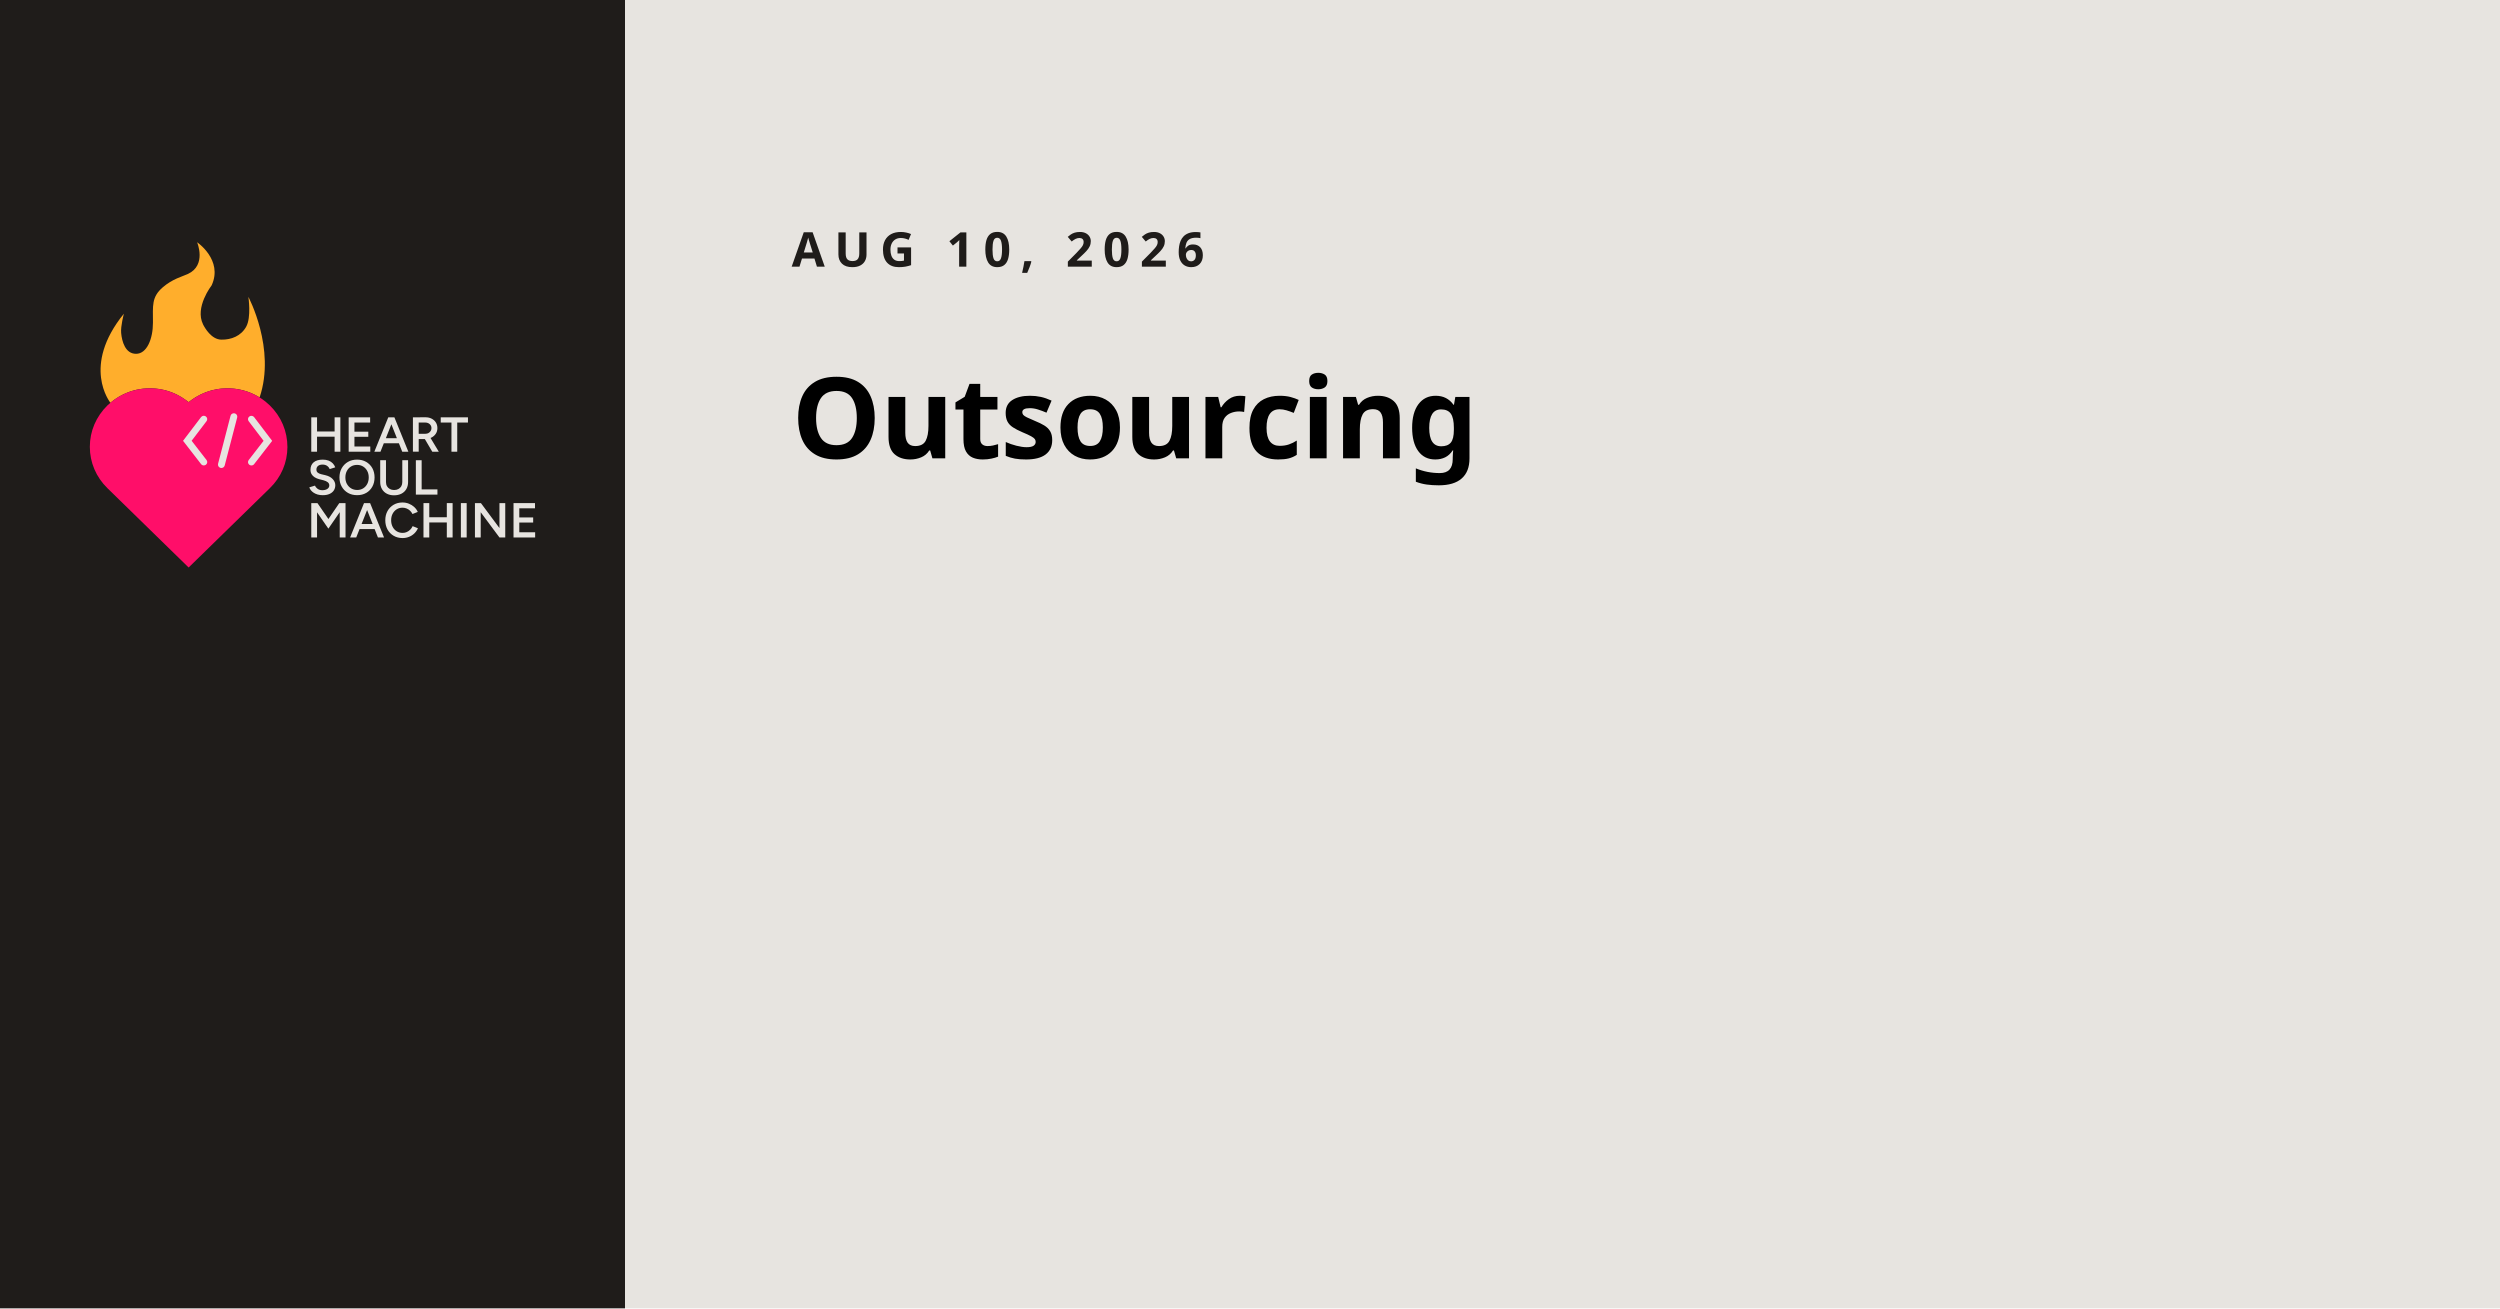
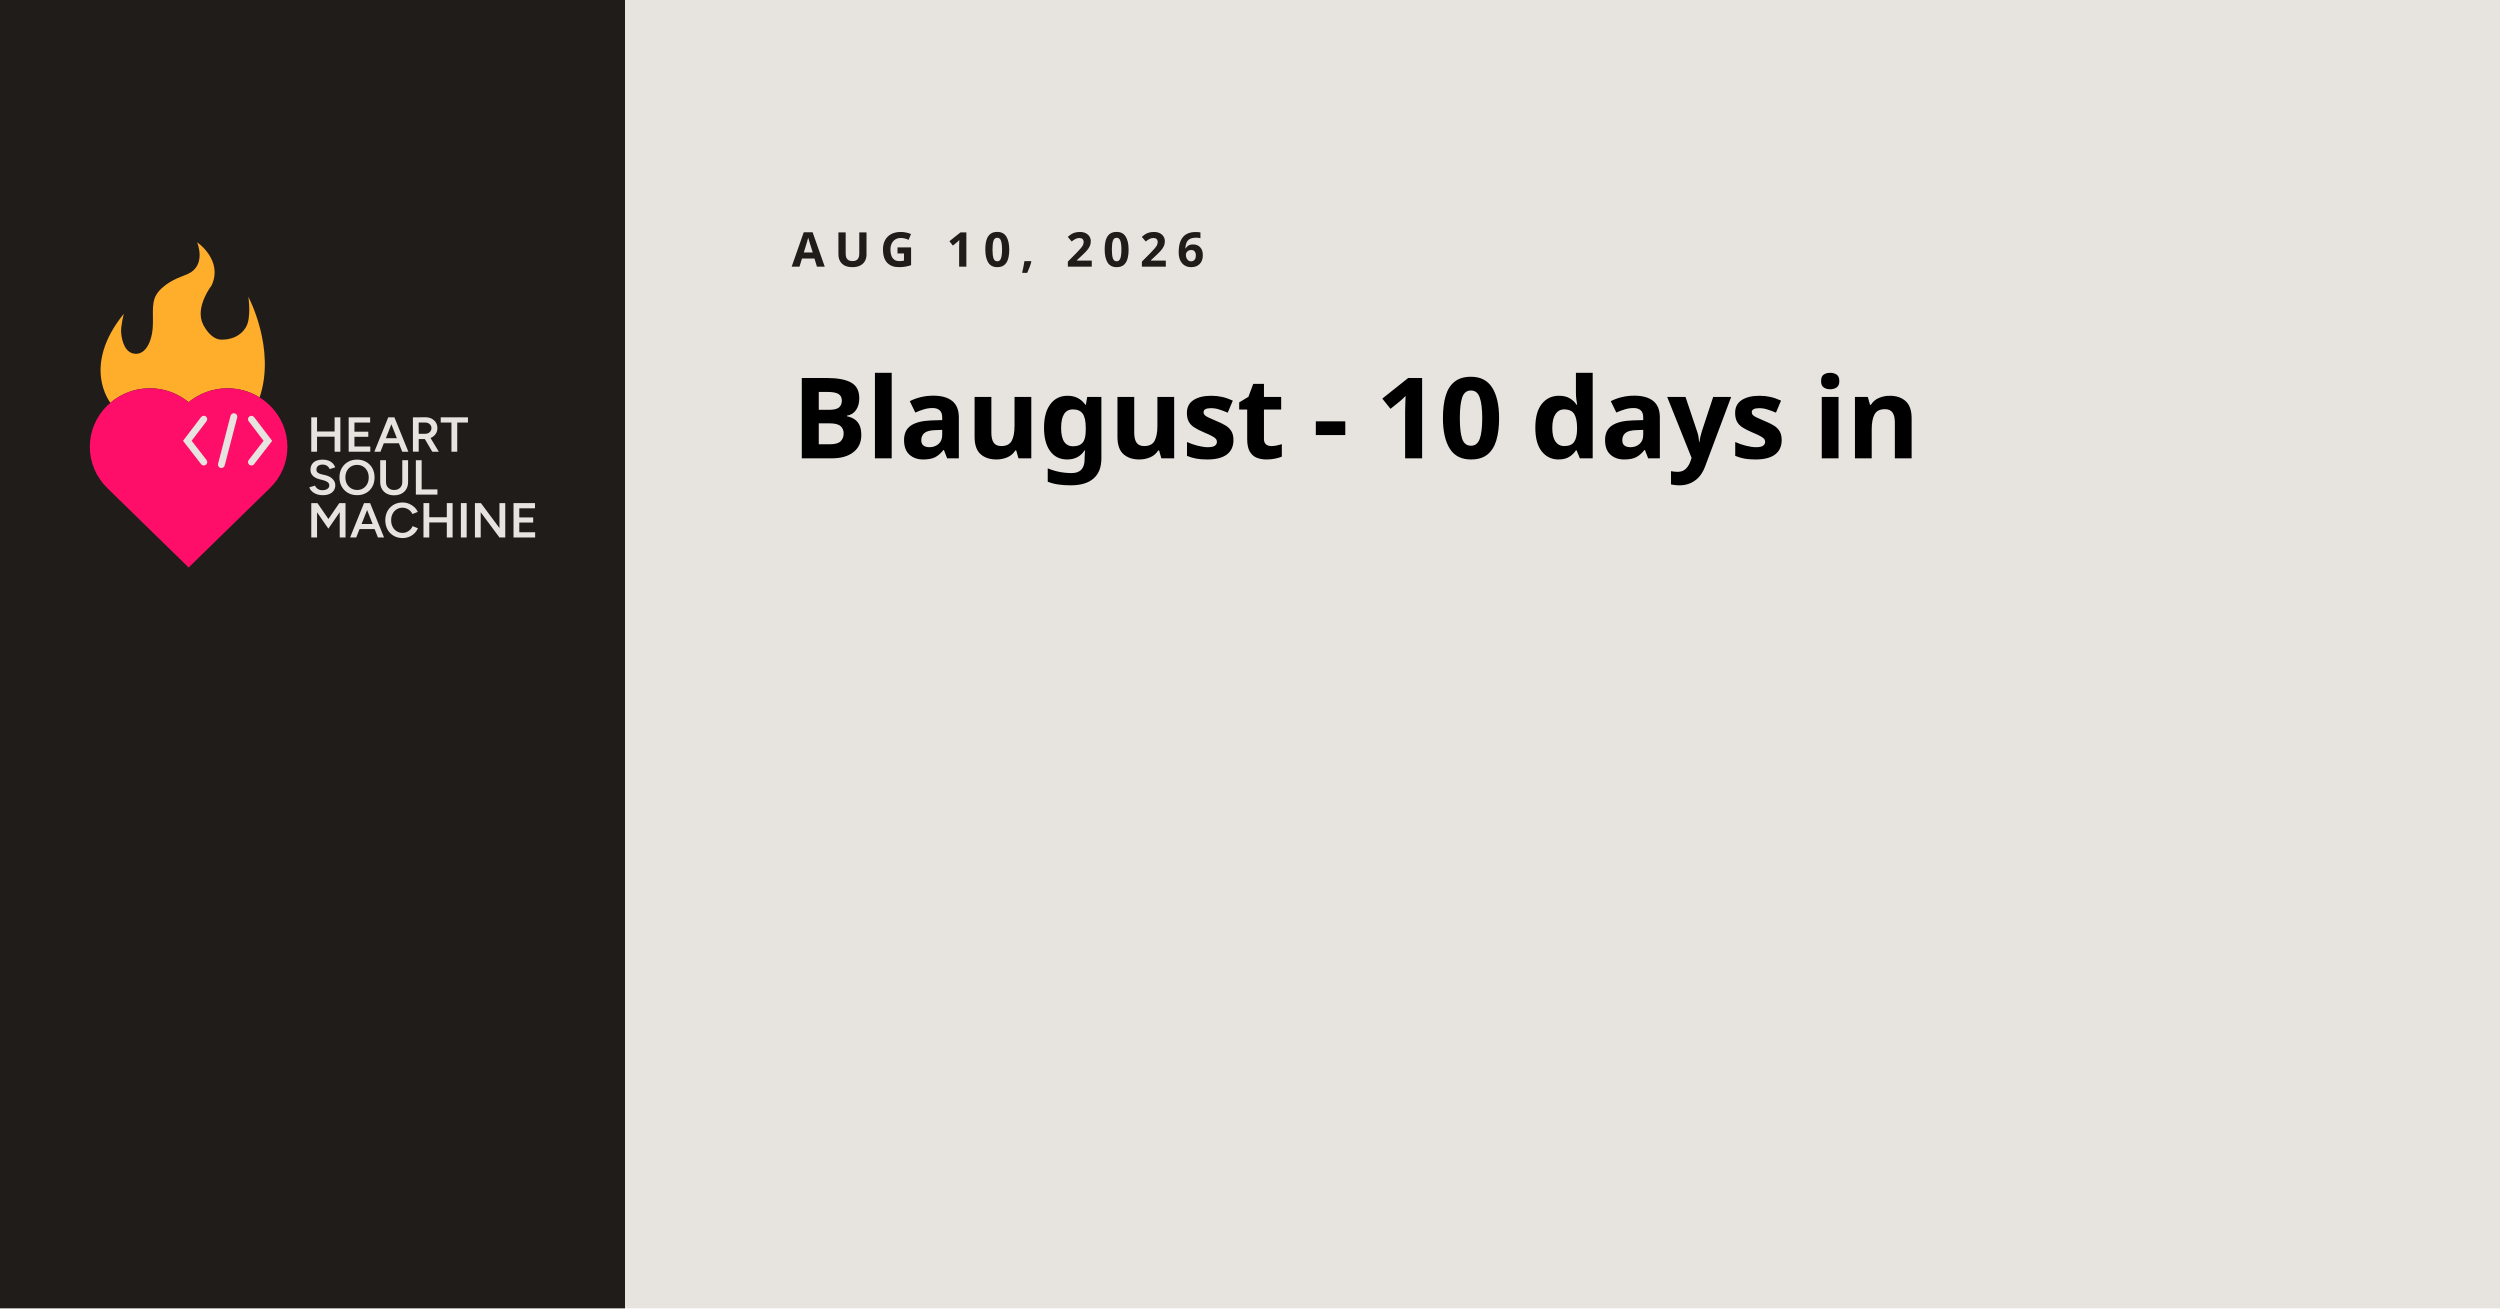
<svg xmlns="http://www.w3.org/2000/svg" id="Preview" data-name="Layer 1" viewBox="0 0 1200 628">
  <defs>
    <style>

      .date {
        font-family: Figtree;
        font-size: 23.02px;
        font-variation-settings: 'wght' 300;
        font-weight: 700;
        letter-spacing: .2em;
        text-transform: uppercase;
      }

      .date, .grey {
-           fill: #1f1c1a;
+         fill: #1f1c1a;
      }

      .description {
        font-family: Figtree-Bold, Figtree;
        font-variation-settings: 'wght' 700;
        font-weight: 700;
        letter-spacing: -.01em;
        font-size: 54px;
      }

      .grey, .cls-7, .paper, .cls-9 {
        stroke-width: 0px;
      }

      .cls-7 {
        fill: #ffae2c;
      }

      .paper {
        fill: #e7e4e0;
      }

      .cls-9 {
        fill: #ff0e69;
      }
    </style>
  </defs>
  <rect class="paper" width="1200" height="628" />
  <rect class="grey" width="300" height="628" />
  <text class="date" transform="translate(380 128)">
    <tspan x="0" y="0">AUG 10, 2026</tspan>
  </text>
  <text class="description" transform="translate(380 220)">
-     <tspan x="0" y="0">Outsourcing</tspan>
+     <tspan x="0" y="0">Blaugust - 10 days in</tspan>
  </text>
  <g>
    <g>
      <path class="cls-7" d="M53,193.33h0c.62-.54,1.27-1.04,1.93-1.51.03-.02.05-.04.08-.06.65-.46,1.31-.89,1.99-1.29.04-.02.07-.04.11-.07.68-.4,1.37-.77,2.07-1.11.03-.01.06-.03.09-.04.72-.34,1.44-.66,2.18-.94,0,0,0,0,0,0,7.56-2.88,16.12-2.53,23.47,1.11,0,0,.01,0,.02.01.73.36,1.44.75,2.14,1.18.01,0,.02.01.03.02.7.43,1.39.89,2.06,1.38h0s1.38,1.02,1.38,1.02c1.04-.86,2.14-1.61,3.26-2.3.05-.03.11-.07.16-.1,3.08-1.87,6.42-3.13,9.86-3.76.06-.01.13-.02.19-.04.66-.12,1.32-.21,1.98-.28.05,0,.1,0,.15-.01,2.77-.28,5.56-.18,8.3.32.04,0,.09.01.13.02.65.12,1.3.27,1.95.43.07.02.14.04.21.06,2.72.72,5.35,1.84,7.79,3.35h.1c7.88-23.41-5.41-48.23-5.41-48.23,0,0,1.47,9.77-1.03,14.29-2.49,4.52-7.2,6.34-11.98,6.25-4.78-.09-7.94-5.7-8.74-7.32-4.09-8.22,4.07-18.65,4.13-18.77,5.56-12.17-6.99-20.66-6.99-20.66,0,0,4.68,10.97-4.39,15.21-2.72,1.27-7.33,2.32-12.07,6.4-5.51,4.74-4.73,8.88-4.73,16.9,0,8.02-2.97,15.04-8.12,15.04-5.16,0-6.78-5.9-7.15-10.04-.29-3.26,1.31-9.21,1.31-9.21-20.49,25.26-6.58,42.51-6.48,42.75h.01Z" />
      <path class="cls-9" d="M129.49,194.58c-10.63-10.36-27.56-10.96-38.95-1.53-11.39-9.43-28.31-8.83-38.95,1.53-5.46,5.33-8.47,12.39-8.47,19.89s3.01,14.57,8.47,19.89c3.04,2.99,37.83,36.94,38.18,37.28l.78.76.77-.76c2.41-2.38,22.96-22.44,32.84-32.08,3.16-3.09,5.25-5.12,5.32-5.19,5.45-5.26,8.46-12.28,8.48-19.78.02-7.56-2.99-14.66-8.47-20.01Z" />
      <path class="paper" d="M99.14,220.81c.55.71.41,1.73-.31,2.27-.3.22-.65.33-1,.33-.5,0-.99-.22-1.31-.64l-8.66-11.18,8.65-11.37c.55-.72,1.58-.86,2.3-.33.73.54.88,1.55.33,2.27l-7.16,9.41,7.15,9.23Z" />
      <path class="paper" d="M113.85,200.38l-5.99,23.04c-.19.73-.86,1.22-1.59,1.22-.13,0-.27-.02-.41-.05-.88-.22-1.41-1.11-1.19-1.97l5.99-23.04c.22-.87,1.12-1.39,2-1.17.88.22,1.41,1.11,1.19,1.97Z" />
      <path class="paper" d="M121.99,222.78c-.32.42-.81.64-1.31.64-.35,0-.7-.11-1-.33-.72-.54-.86-1.56-.31-2.27l7.15-9.23-7.16-9.41c-.55-.72-.4-1.73.33-2.27.73-.54,1.76-.39,2.3.33l8.65,11.37-8.66,11.18Z" />
    </g>
    <g>
      <polygon class="paper" points="152.18 209.61 160.61 209.61 160.61 216.82 163.38 216.82 163.38 200.32 160.61 200.32 160.61 207.11 152.18 207.11 152.18 200.32 149.41 200.32 149.41 216.82 152.18 216.82 152.18 209.61" />
      <polygon class="paper" points="170.13 216.82 177.74 216.82 177.74 214.32 170.13 214.32 170.13 209.66 176.78 209.66 176.78 207.21 170.13 207.21 170.13 202.82 177.67 202.82 177.67 200.32 170.13 200.32 169.56 200.32 167.36 200.32 167.36 216.82 169.56 216.82 170.13 216.82" />
      <path class="paper" d="M184.25,212.77h7.22l1.6,4.05h2.94l-6.7-16.5h-2.94l-6.68,16.5h2.94l1.6-4.05ZM187.86,203.65l2.65,6.69h-5.3l2.65-6.69Z" />
      <path class="paper" d="M200.98,210.74h2.94l3.57,6.08h3.13l-3.97-6.6c.13-.05.26-.1.38-.16.91-.45,1.62-1.06,2.14-1.85.52-.78.78-1.69.78-2.71s-.25-1.93-.74-2.71c-.49-.79-1.18-1.4-2.06-1.85-.88-.45-1.89-.66-3.04-.65l-3.4.02h-2.51v16.5h2.78v-6.08ZM206.24,203.57c.57.5.86,1.15.86,1.93,0,.52-.13.98-.4,1.39-.26.41-.61.73-1.03.97-.42.24-.91.35-1.45.35h-3.25v-5.4h3.04c.91,0,1.65.25,2.23.75Z" />
      <polygon class="paper" points="211.55 202.82 216.7 202.82 216.7 216.82 219.47 216.82 219.47 202.82 224.62 202.82 224.62 200.32 211.55 200.32 211.55 202.82" />
      <path class="paper" d="M150.59,236.53c.55.36,1.19.64,1.91.85.73.2,1.53.31,2.41.31,1.29,0,2.39-.2,3.29-.61.9-.41,1.58-.97,2.05-1.7s.69-1.56.69-2.5c0-1.07-.42-2.04-1.24-2.92-.83-.88-1.99-1.5-3.49-1.86l-2.06-.49c-.7-.17-1.26-.43-1.66-.77-.41-.34-.61-.81-.61-1.43,0-.75.26-1.34.78-1.77.52-.42,1.23-.64,2.14-.64s1.61.2,2.2.61c.59.41,1,.93,1.24,1.56l2.68-.85c-.26-.71-.65-1.34-1.17-1.9-.53-.56-1.19-1-2-1.32-.81-.32-1.74-.48-2.81-.48-1.9,0-3.36.43-4.38,1.28-1.02.86-1.53,2.05-1.53,3.6,0,.82.18,1.52.54,2.12.36.6.85,1.09,1.48,1.48.63.39,1.34.69,2.12.9l2.06.52c.86.22,1.55.53,2.06.93.51.4.77.92.77,1.54,0,.69-.3,1.25-.91,1.67-.61.42-1.43.64-2.47.64-.89-.02-1.64-.24-2.25-.68-.61-.44-1.01-.95-1.22-1.53l-2.73.83c.14.49.4.95.75,1.4s.81.85,1.36,1.21Z" />
      <path class="paper" d="M175.79,236.6c1.25-.72,2.23-1.73,2.94-3.02.71-1.29,1.06-2.77,1.06-4.43s-.36-3.14-1.06-4.42c-.71-1.28-1.7-2.29-2.97-3.02-1.27-.73-2.72-1.1-4.37-1.1s-3.12.37-4.38,1.1c-1.26.73-2.25,1.74-2.98,3.02-.73,1.28-1.09,2.76-1.09,4.44s.36,3.12,1.09,4.41c.73,1.29,1.73,2.29,3,3.02s2.74,1.08,4.4,1.08,3.09-.36,4.34-1.08ZM166.51,232.28c-.49-.9-.73-1.95-.73-3.12s.24-2.2.72-3.11c.48-.91,1.14-1.62,1.99-2.13.84-.51,1.81-.77,2.9-.77s2.07.26,2.91.78c.84.52,1.5,1.23,1.97,2.13.48.9.72,1.94.72,3.12s-.24,2.2-.71,3.1c-.47.9-1.12,1.61-1.95,2.13-.83.52-1.79.78-2.87.78s-2.08-.26-2.93-.78c-.85-.52-1.52-1.23-2.01-2.13Z" />
      <path class="paper" d="M182.5,220.91v10.47c0,1.27.28,2.39.83,3.35.55.96,1.32,1.7,2.32,2.23s2.16.79,3.48.79,2.56-.26,3.58-.79c1.01-.53,1.79-1.27,2.34-2.23.55-.96.83-2.07.83-3.35v-10.47h-2.78v10.47c0,.77-.16,1.44-.48,2.01-.32.57-.78,1.02-1.38,1.34-.6.32-1.29.48-2.07.48s-1.44-.16-2.03-.48c-.59-.32-1.05-.77-1.38-1.34-.33-.57-.49-1.24-.49-2.01v-10.47h-2.78Z" />
      <polygon class="paper" points="209.97 234.91 202.39 234.91 202.39 220.91 199.61 220.91 199.61 237.41 201.55 237.41 202.39 237.41 209.97 237.41 209.97 234.91" />
      <polygon class="paper" points="163.07 241.53 162.86 241.49 157.64 249.13 152.38 241.49 152.18 241.52 152.18 241.49 149.41 241.49 149.41 257.99 152.18 257.99 152.18 245.9 157.62 253.75 163.07 245.83 163.07 257.99 165.85 257.99 165.85 241.49 163.07 241.49 163.07 241.53" />
      <path class="paper" d="M177.53,241.49h-2.8l-6.68,16.5h2.94l1.6-4.05h7.22l1.6,4.05h2.94l-6.7-16.5h-.14ZM173.56,251.51l2.65-6.69,2.65,6.69h-5.3Z" />
      <path class="paper" d="M196.9,254.24c-.49.49-1.04.87-1.65,1.14-.61.28-1.27.41-1.97.41-1.07,0-2.02-.26-2.86-.78-.84-.52-1.49-1.23-1.96-2.15-.47-.91-.71-1.96-.71-3.14s.23-2.22.71-3.12c.47-.9,1.12-1.61,1.94-2.13.82-.52,1.76-.78,2.81-.78.69,0,1.34.13,1.96.38.62.25,1.18.61,1.66,1.07.49.46.87.99,1.16,1.59l2.54-1.01c-.4-.9-.97-1.68-1.71-2.36-.74-.68-1.59-1.21-2.55-1.59-.96-.38-1.98-.58-3.06-.58-1.61,0-3.04.37-4.28,1.1-1.24.73-2.22,1.74-2.93,3.02-.71,1.28-1.06,2.75-1.06,4.42s.36,3.14,1.06,4.42c.71,1.28,1.69,2.29,2.94,3.02,1.25.73,2.68,1.1,4.3,1.1,1.1,0,2.14-.2,3.11-.59s1.83-.95,2.56-1.66c.73-.71,1.3-1.54,1.7-2.46l-2.54-1.01c-.29.64-.67,1.21-1.16,1.7Z" />
      <polygon class="paper" points="214.47 248.28 206.05 248.28 206.05 241.49 203.27 241.49 203.27 257.99 206.05 257.99 206.05 250.78 214.47 250.78 214.47 257.99 217.25 257.99 217.25 241.49 214.47 241.49 214.47 248.28" />
      <rect class="paper" x="221.22" y="241.49" width="2.78" height="16.5" />
      <polygon class="paper" points="239.74 253.47 230.84 241.49 227.97 241.49 227.97 257.99 230.74 257.99 230.74 245.87 239.74 257.99 242.52 257.99 242.52 241.49 239.74 241.49 239.74 253.47" />
      <polygon class="paper" points="249.26 255.49 249.26 250.82 255.92 250.82 255.92 248.37 249.26 248.37 249.26 243.99 256.8 243.99 256.8 241.49 249.26 241.49 248.69 241.49 246.49 241.49 246.49 257.99 248.69 257.99 249.26 257.99 256.87 257.99 256.87 255.49 249.26 255.49" />
    </g>
  </g>
</svg>
